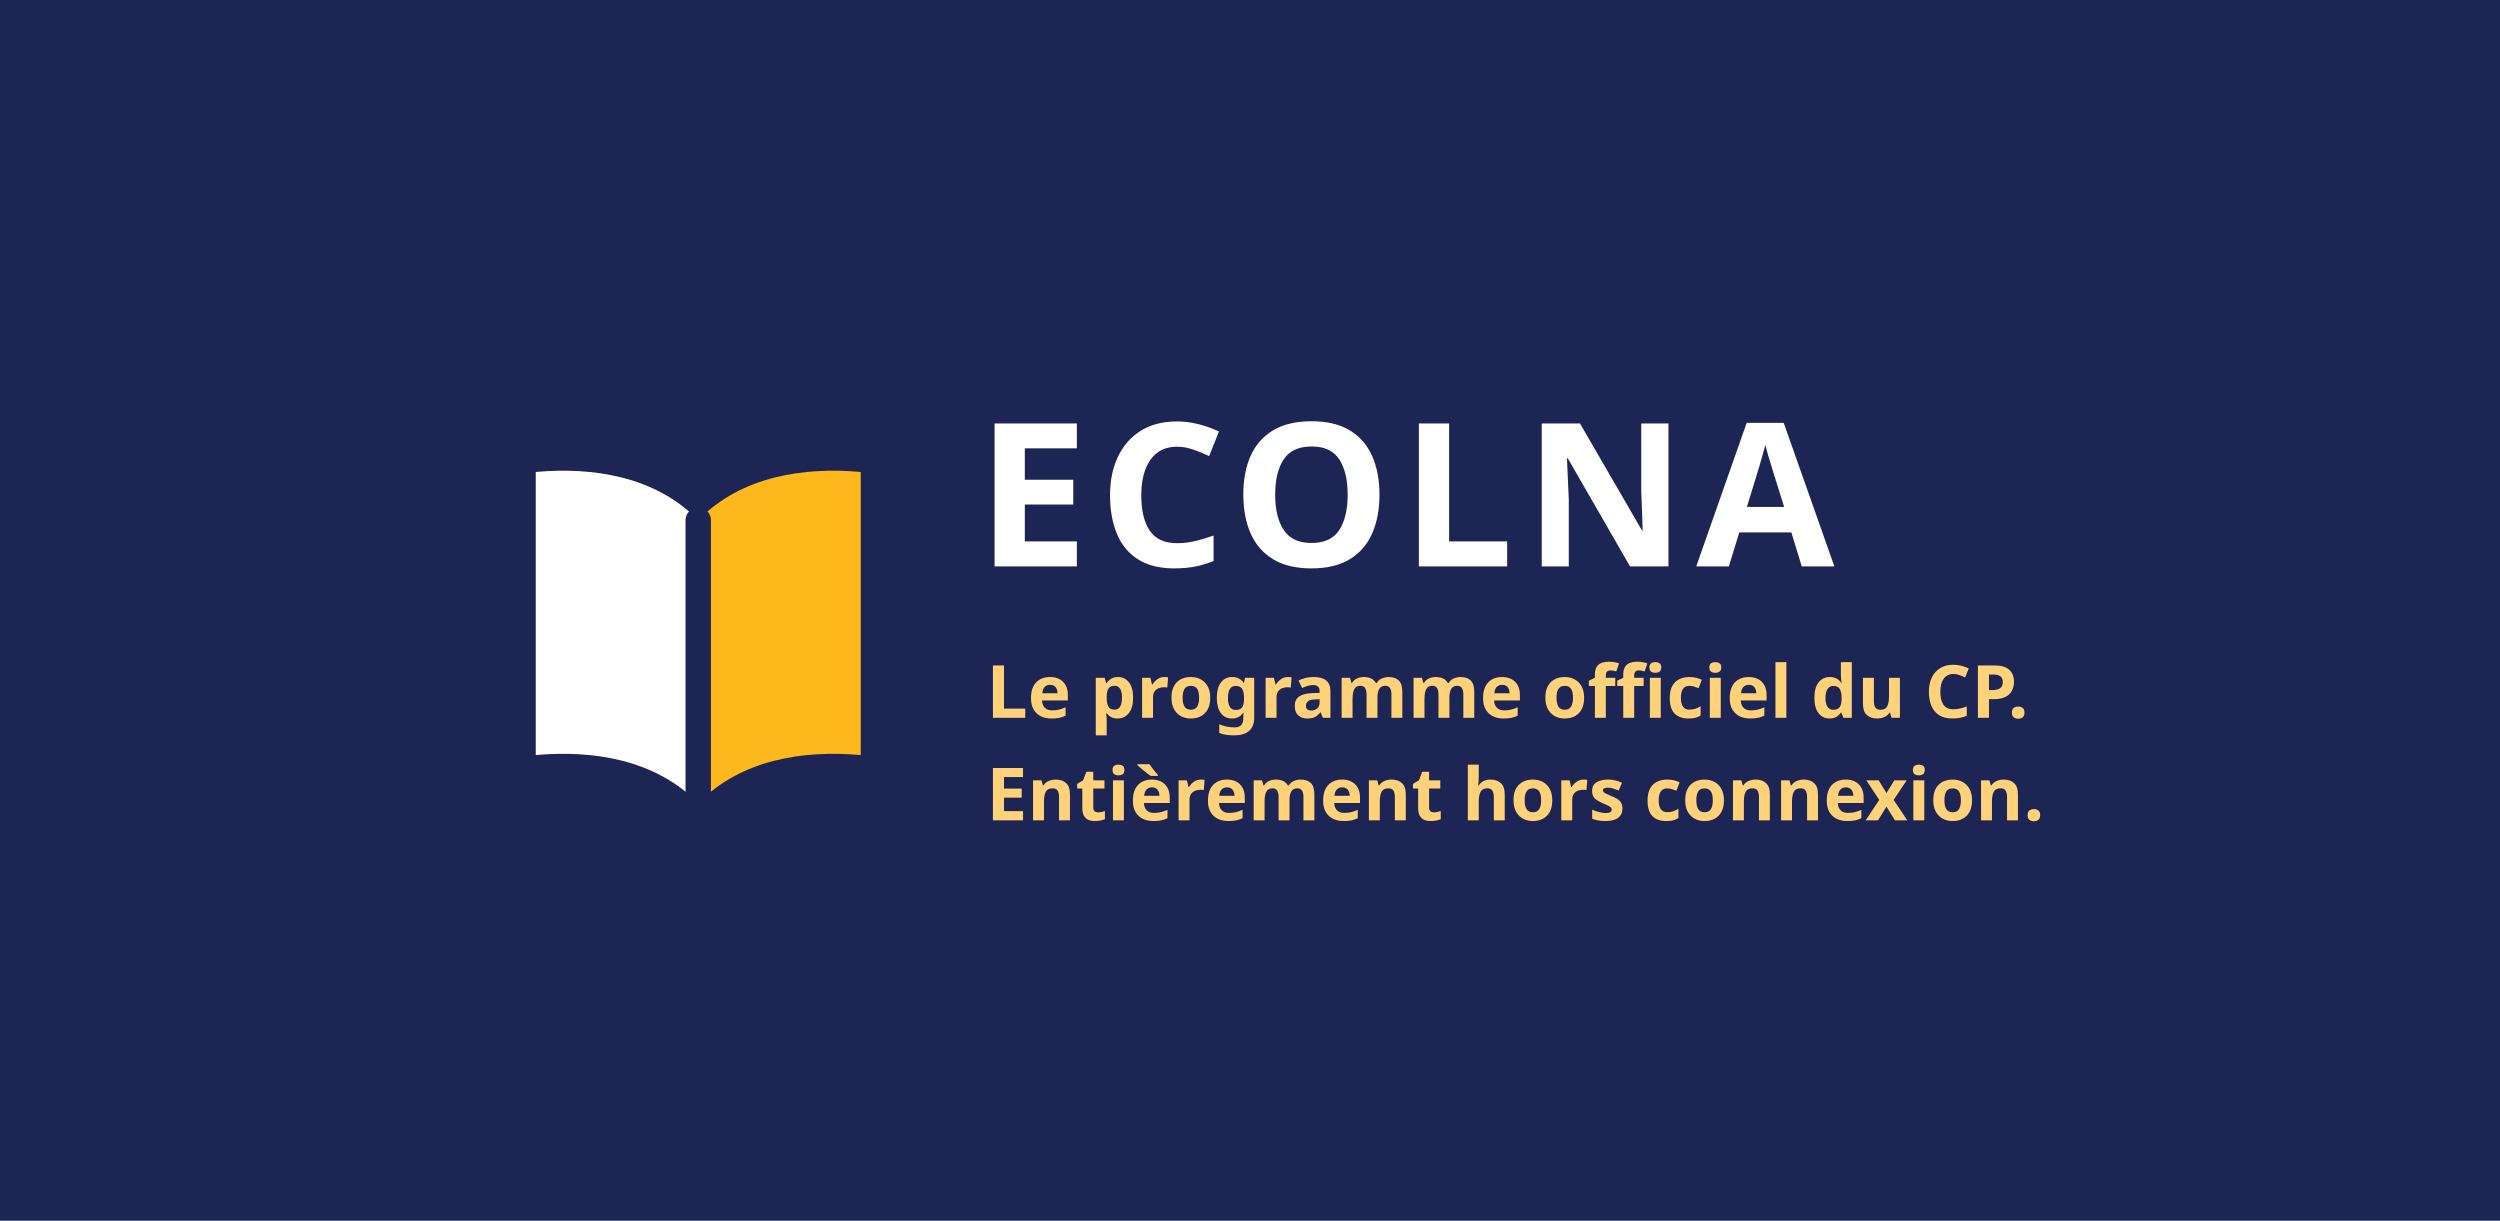
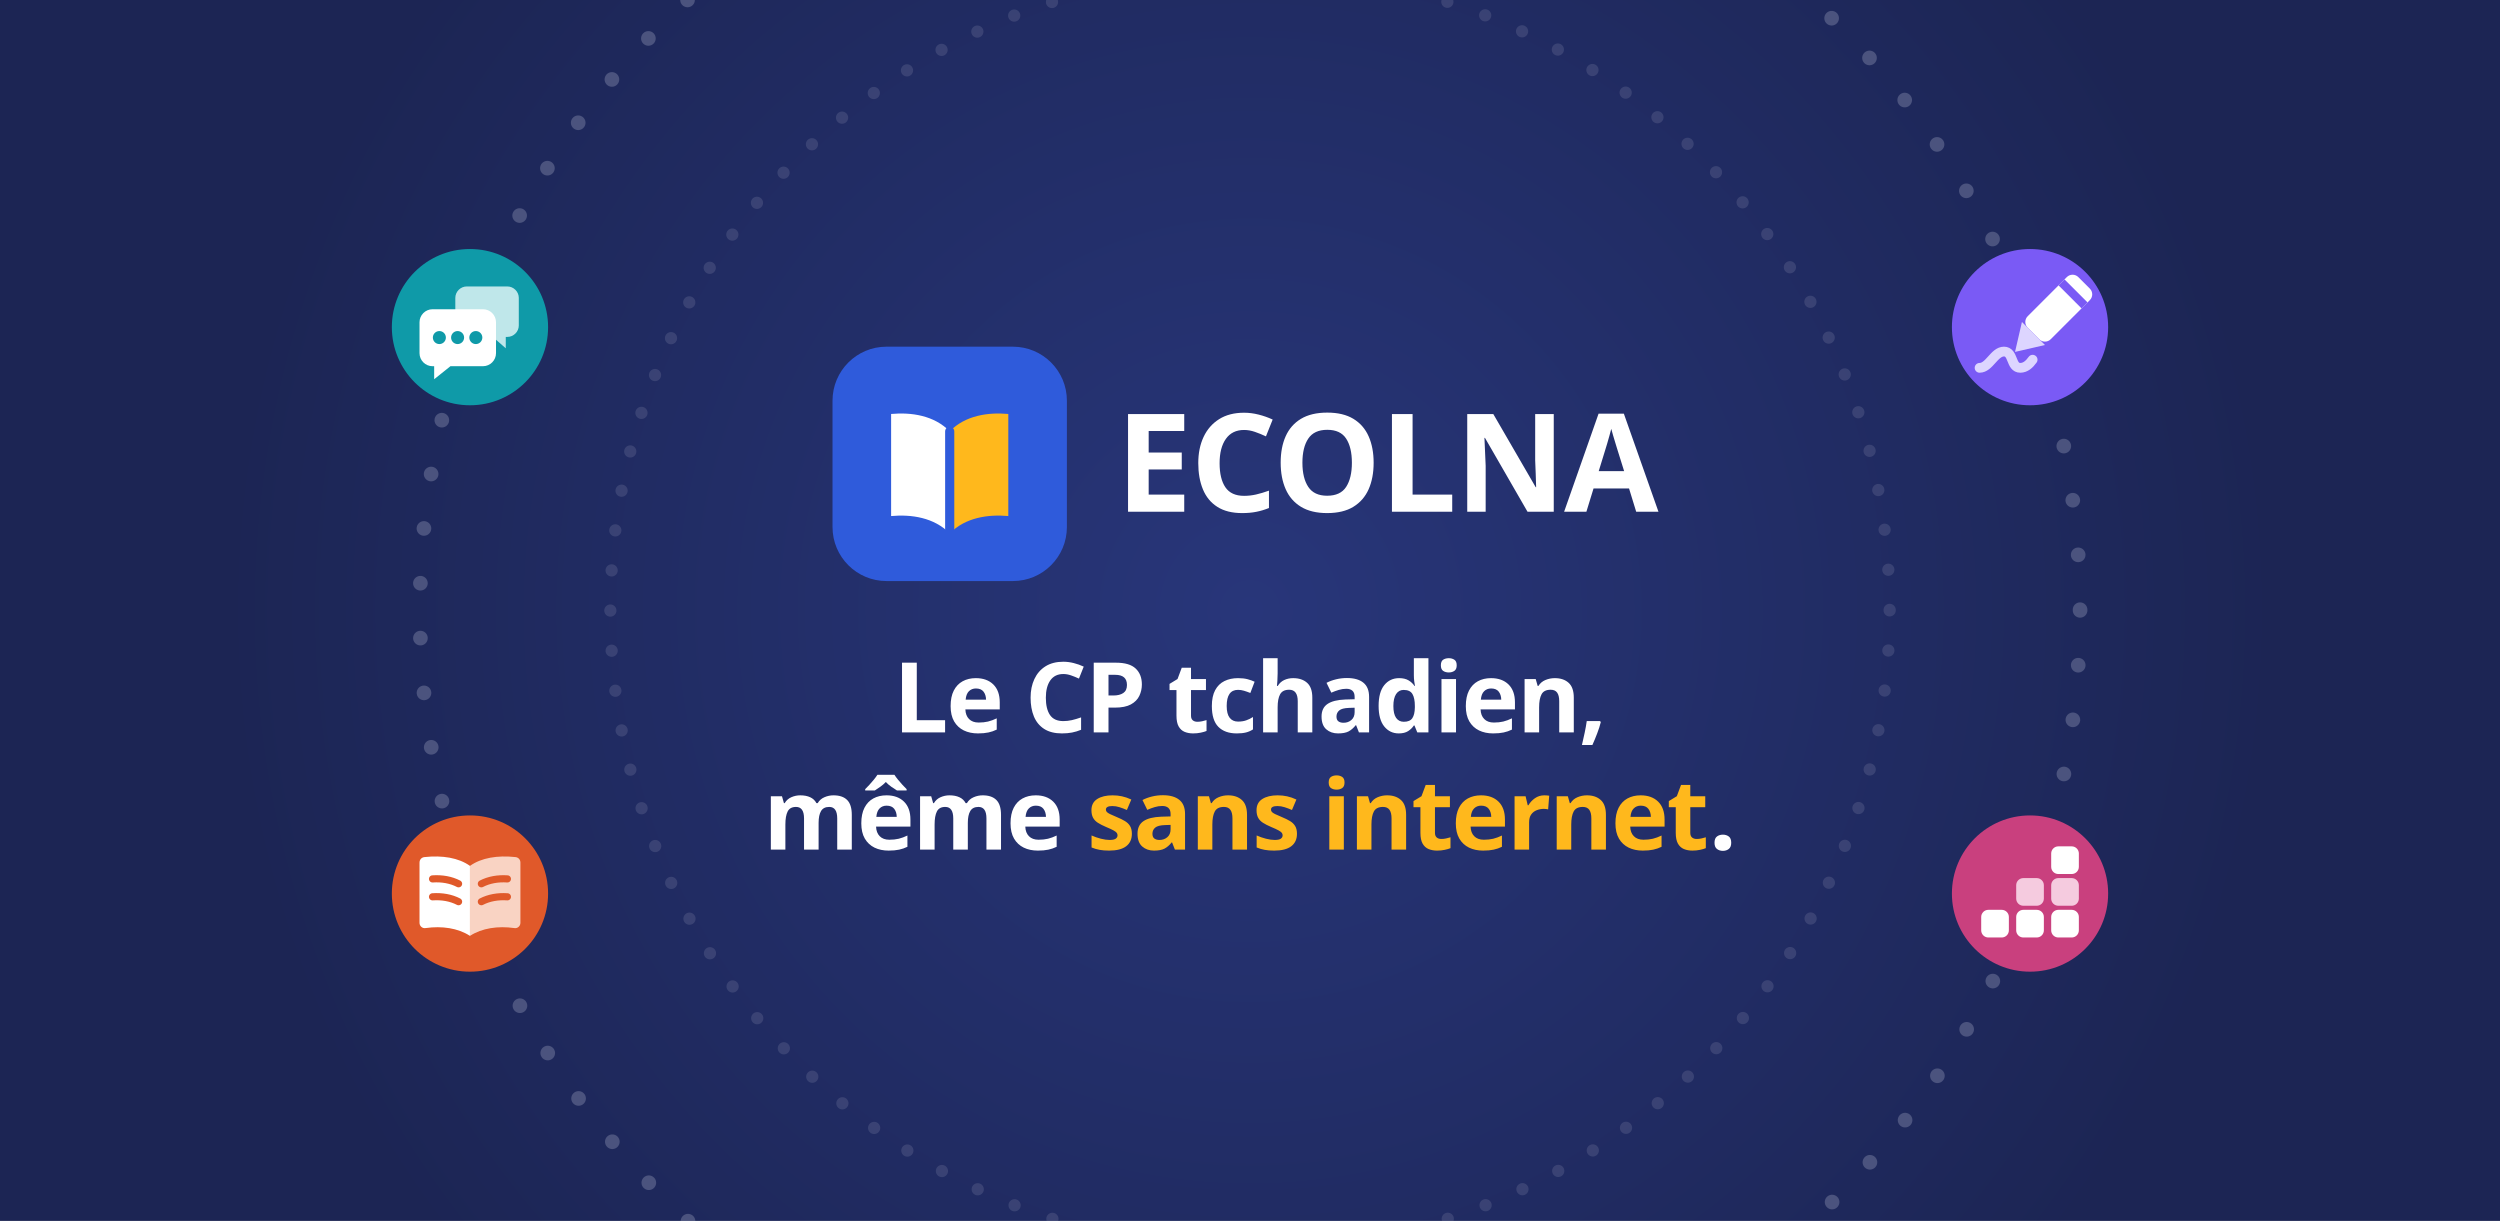
- <svg xmlns="http://www.w3.org/2000/svg" viewBox="0 0 1024 500">
+ <svg xmlns="http://www.w3.org/2000/svg" viewBox="0 0 1024 500" width="1024" height="500">
+   <defs>
+     <radialGradient id="halo" cx="512" cy="250" r="420" gradientUnits="userSpaceOnUse">
+       <stop offset="0" stop-color="#28367a" />
+       <stop offset="1" stop-color="#1c2554" />
+     </radialGradient>
+   </defs>
  <rect width="1024" height="500" fill="#1c2554" />
-   <g transform="translate(286 250) scale(0.26) translate(-512 -512)">
-     <path d="M512 370 C444 300 344 286 256 294 L256 740 C344 732 444 746 512 816 Z" fill="#ffffff" />
-     <path d="M512 370 C580 300 680 286 768 294 L768 740 C680 732 580 746 512 816 Z" fill="#ffb81c" />
-     <path d="M512 370 L512 816" stroke="#1c2554" stroke-width="40" stroke-linecap="round" />
+   <rect width="1024" height="500" fill="url(#halo)" />
+   <circle cx="512" cy="250" r="262" fill="none" stroke="#6f769b" stroke-width="5" stroke-linecap="round" stroke-dasharray="0 16.462" opacity="0.32" />
+   <circle cx="512" cy="250" r="340" fill="none" stroke="#6f769b" stroke-width="6" stroke-linecap="round" stroke-dasharray="0 22.487" opacity="0.55" />
+   <g transform="translate(160.5 102) scale(1.3333)">
+     <circle cx="24" cy="24" r="24" fill="#0f9aa8" />
+     <path d="M23 11.5H35.5C37.4 11.5 39 13.1 39 15V23.5C39 25.4 37.4 27 35.5 27H35V30.5L31 27H23C21.1 27 19.5 25.4 19.5 23.5V15C19.5 13.1 21.1 11.5 23 11.5Z" fill="#bfe7ea" />
+     <path d="M12.5 18.5H28C30.2 18.5 32 20.3 32 22.5V32C32 34.2 30.2 36 28 36H18L13 40V36H12.5C10.3 36 8.5 34.2 8.5 32V22.5C8.5 20.3 10.3 18.5 12.5 18.5Z" fill="#ffffff" />
+     <circle cx="14.6" cy="27.2" r="2" fill="#0f9aa8" />
+     <circle cx="20.2" cy="27.2" r="2" fill="#0f9aa8" />
+     <circle cx="25.8" cy="27.2" r="2" fill="#0f9aa8" />
  </g>
-   <text x="400" y="232" font-family="Ecolna Sans" font-size="82" font-weight="700" fill="#ffffff" letter-spacing="4">ECOLNA</text>
-   <text x="404" y="294" font-family="Ecolna Sans" font-size="30" font-weight="600" fill="#ffd27a">Le programme officiel du CP.</text>
-   <text x="404" y="336" font-family="Ecolna Sans" font-size="30" font-weight="600" fill="#ffd27a">Entièrement hors connexion.</text>
+   <g transform="translate(160.5 334) scale(1.3333)">
+     <circle cx="24" cy="24" r="24" fill="#e0592a" />
+     <path d="M24 15.5C20.5 13 15.5 12.2 10 12.8C9.1 12.9 8.5 13.6 8.5 14.5V33C8.5 34 9.4 34.8 10.4 34.6C15.4 33.9 20.3 34.6 24 37Z" fill="#ffffff" />
+     <path d="M24 15.5C27.5 13 32.5 12.2 38 12.8C38.9 12.9 39.5 13.6 39.5 14.5V33C39.5 34 38.6 34.8 37.6 34.6C32.6 33.9 27.7 34.6 24 37Z" fill="#f9d3c3" />
+     <path d="M12.5 19.5C15.4 19.3 18.2 19.8 20.5 21M12.5 25C15.4 24.8 18.2 25.3 20.5 26.5" stroke="#e0592a" stroke-width="2.2" stroke-linecap="round" fill="none" />
+     <path d="M27.5 21C29.8 19.8 32.6 19.3 35.5 19.5M27.5 26.5C29.8 25.3 32.6 24.8 35.5 25" stroke="#e0592a" stroke-width="2.2" stroke-linecap="round" fill="none" />
+   </g>
+   <g transform="translate(799.5 102) scale(1.3333)">
+     <circle cx="24" cy="24" r="24" fill="#7a5af5" />
+     <path d="M8.5 36.5C11.5 36.5 13 31.5 16 31.5C19 31.5 18 36.5 21 36.5C22.6 36.5 23.8 35.4 24.8 34" stroke="#ddd5ff" stroke-width="3" stroke-linecap="round" stroke-linejoin="round" fill="none" />
+     <g transform="rotate(45 30 21)">
+       <rect x="25" y="6" width="10" height="22" rx="2.5" fill="#ffffff" />
+       <path d="M25 28H35L30 36Z" fill="#ddd5ff" />
+       <rect x="25" y="9.5" width="10" height="2.6" fill="#7a5af5" />
+     </g>
+   </g>
+   <g transform="translate(799.5 334) scale(1.3333)">
+     <circle cx="24" cy="24" r="24" fill="#c9407e" />
+     <rect x="9" y="29" width="8.5" height="8.5" rx="2.2" fill="#ffffff" />
+     <rect x="19.75" y="29" width="8.5" height="8.5" rx="2.2" fill="#ffffff" />
+     <rect x="19.75" y="19.25" width="8.5" height="8.5" rx="2.2" fill="#f5cbdf" />
+     <rect x="30.5" y="29" width="8.5" height="8.5" rx="2.2" fill="#ffffff" />
+     <rect x="30.5" y="19.25" width="8.5" height="8.5" rx="2.2" fill="#f5cbdf" />
+     <rect x="30.5" y="9.5" width="8.5" height="8.5" rx="2.2" fill="#ffffff" />
+   </g>
+   <g transform="translate(341 142) scale(0.09375)">
+     <rect width="1024" height="1024" rx="236" fill="#2f5bdb" />
+     <path d="M512 370C444 300 344 286 256 294L256 740C344 732 444 746 512 816Z" fill="#ffffff" />
+     <path d="M512 370C580 300 680 286 768 294L768 740C680 732 580 746 512 816Z" fill="#ffb81c" />
+     <path d="M512 370L512 816" stroke="#2f5bdb" stroke-width="40" stroke-linecap="round" />
+   </g>
+   <text x="457" y="209.6" font-family="Ecolna Sans" font-weight="700" font-size="56" letter-spacing="-0.8" fill="#ffffff">ECOLNA</text>
+   <g font-family="Ecolna Sans" font-weight="800" font-size="40" letter-spacing="-0.9" text-anchor="middle" fill="#ffffff">
+     <text x="512" y="300">Le CP tchadien,</text>
+     <text x="512" y="348">même <tspan fill="#ffb81c">sans internet</tspan>.</text>
+   </g>
</svg>
